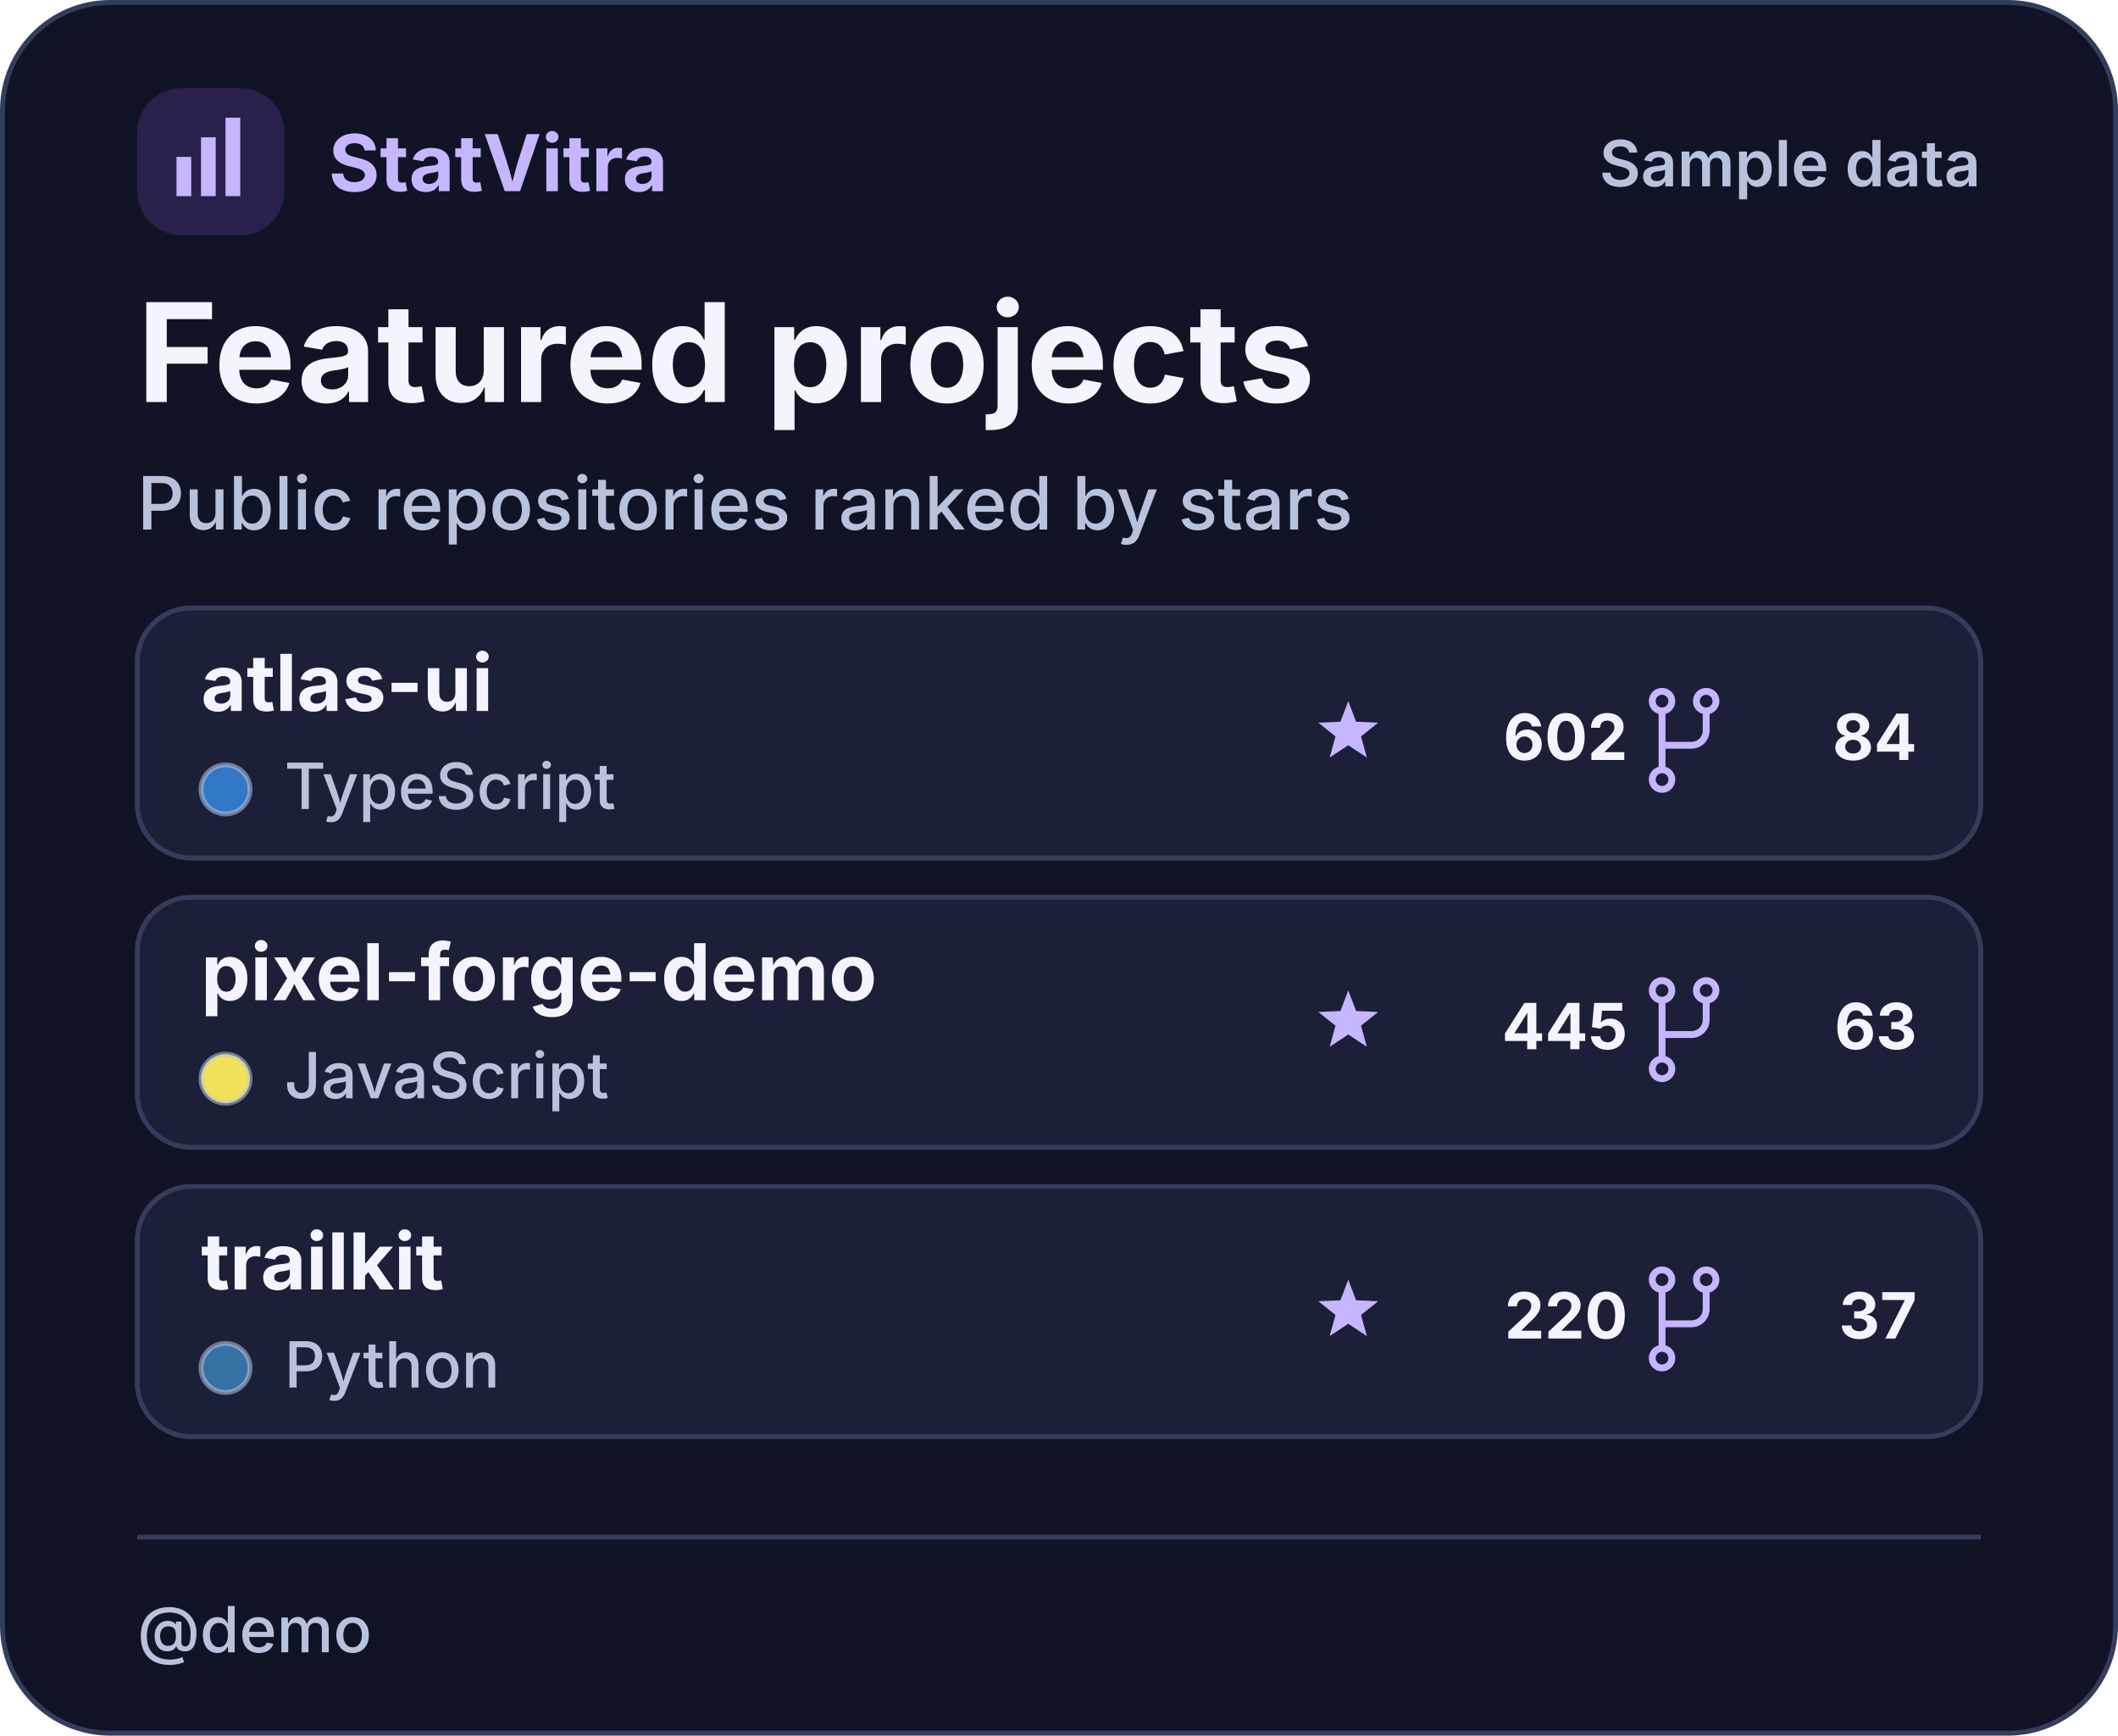
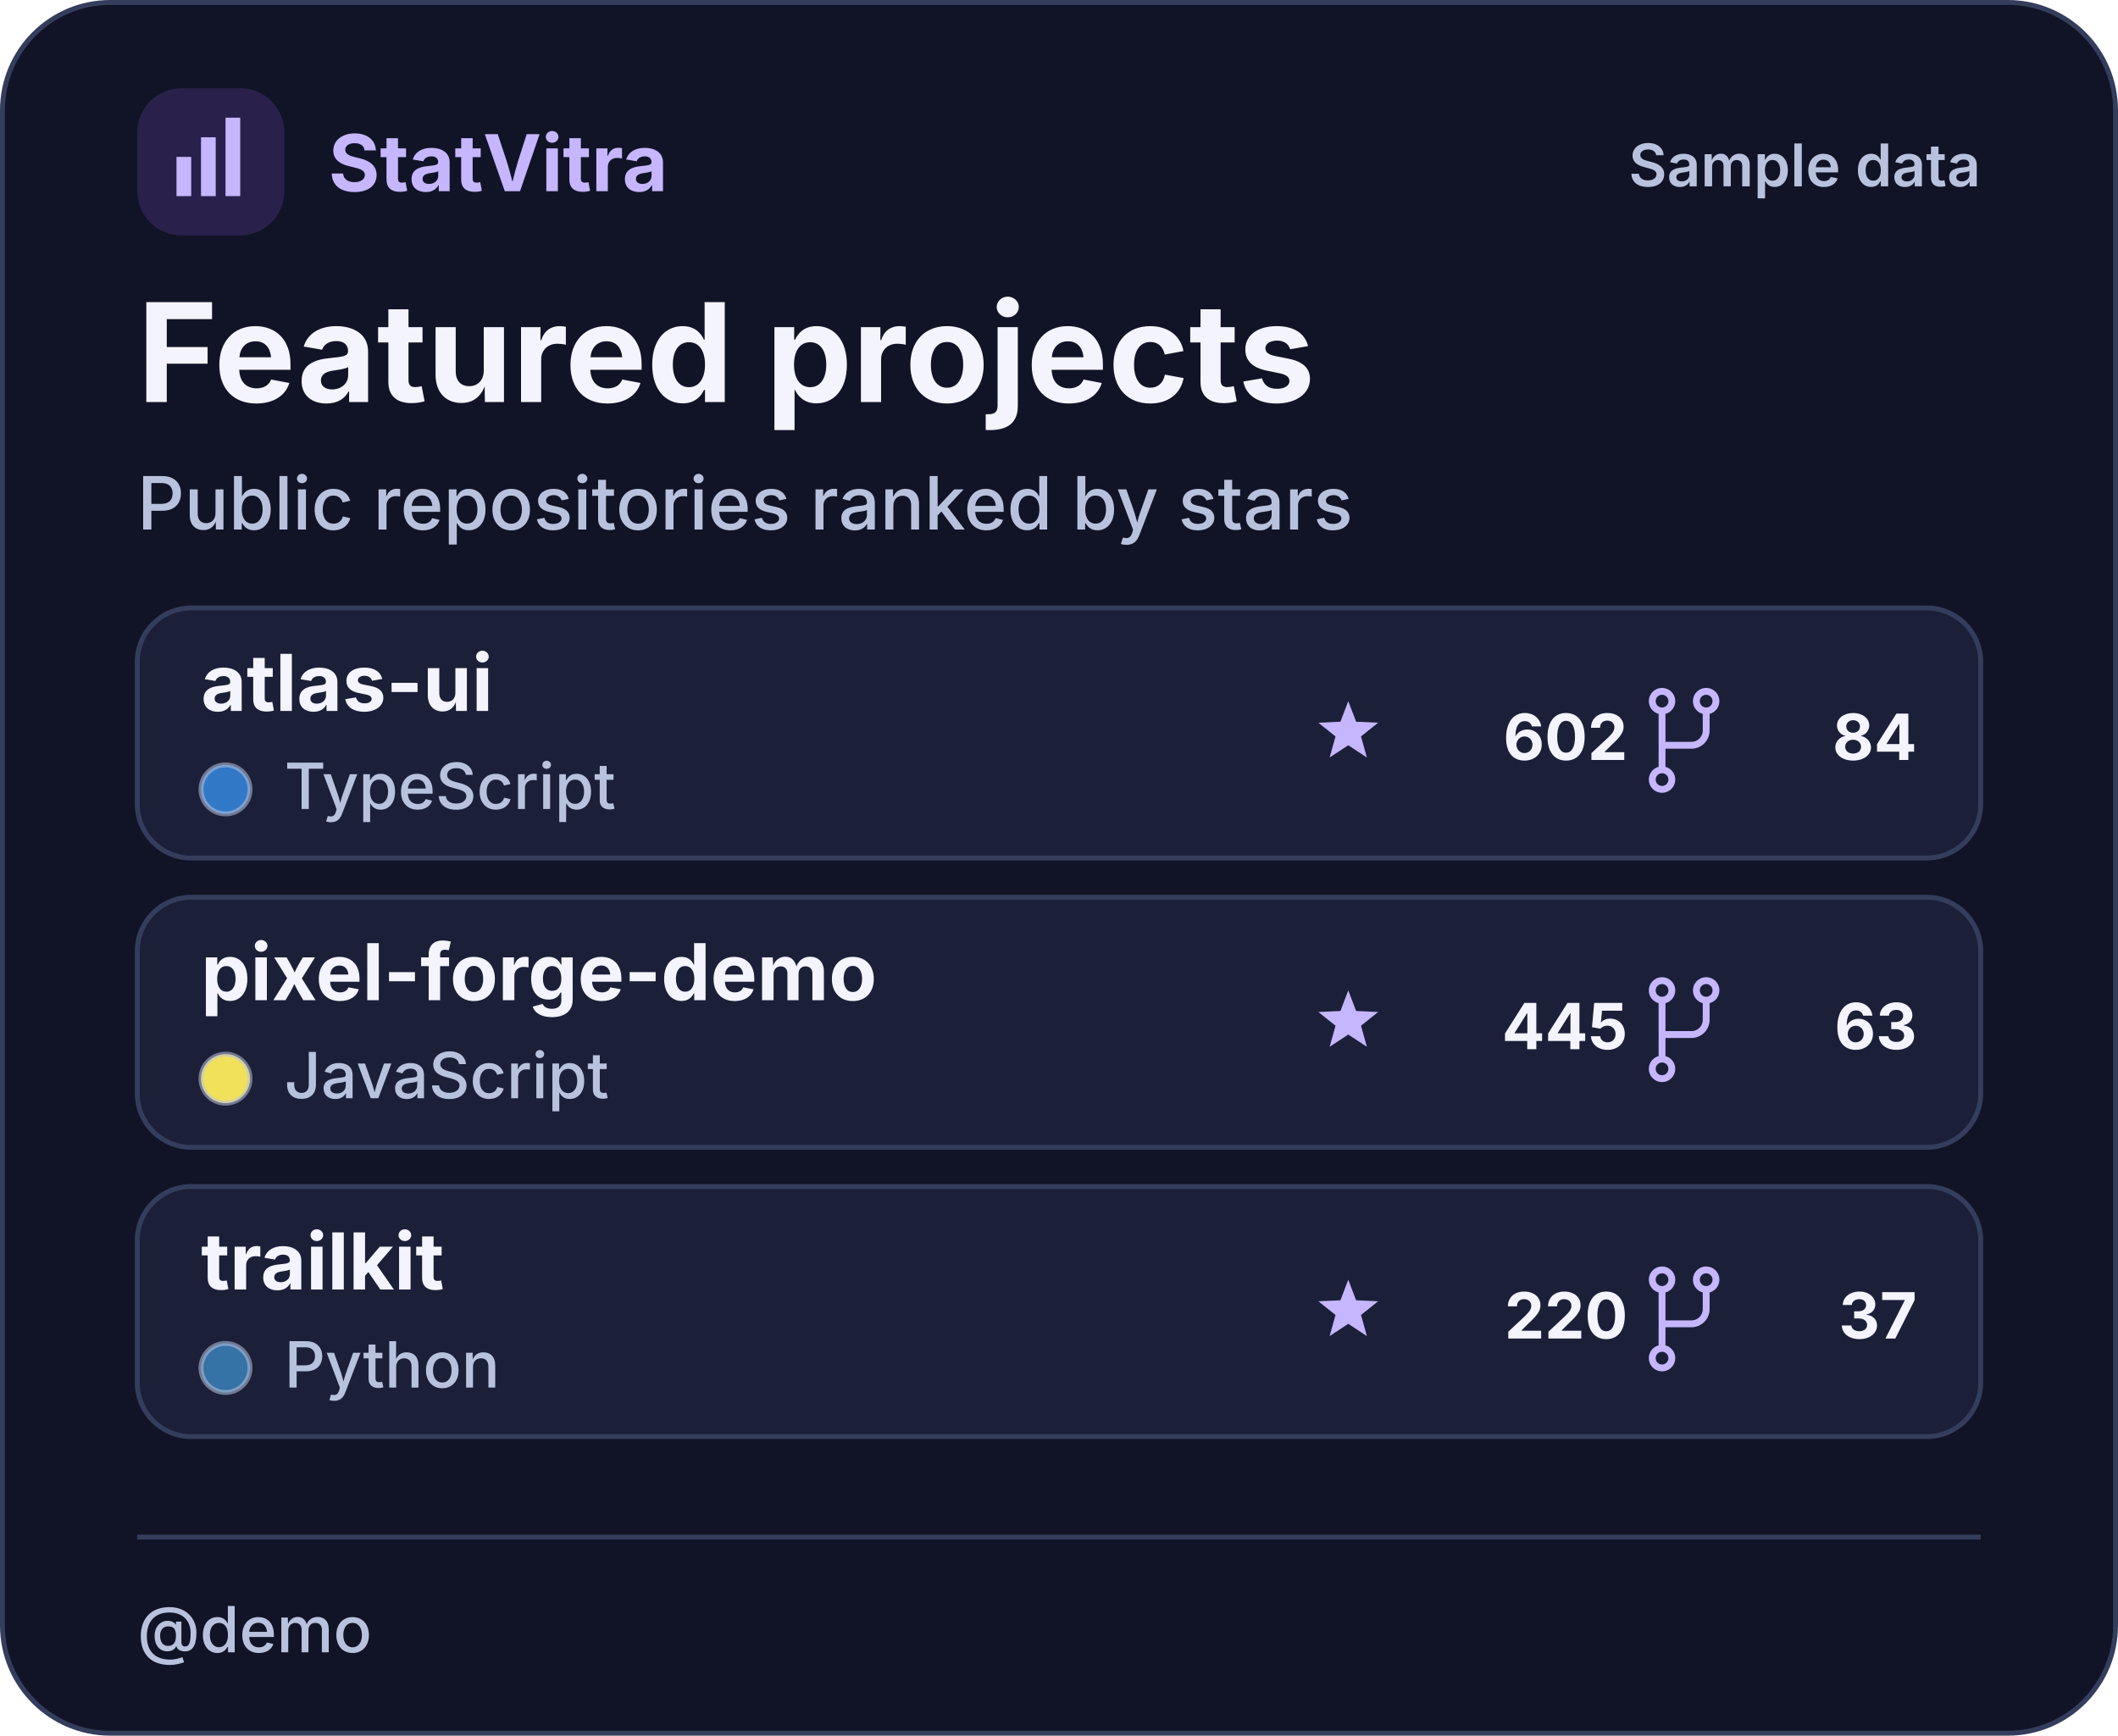
<svg xmlns="http://www.w3.org/2000/svg" width="432" height="354" viewBox="0 0 432 354" role="img" aria-labelledby="title description" xml:lang="en">
  <g font-family="system-ui, -apple-system, Segoe UI, sans-serif" font-variant-numeric="tabular-nums">
    <rect x="0.5" y="0.5" width="431" height="353" rx="22" fill="#111426" stroke="#343d5c" />
    <rect x="28" y="18" width="30" height="30" rx="9" fill="#29214b" stroke="none" />
    <path d="M36 32h3v8h-3zm5-4h3v12h-3zm5-4h3v16h-3z" fill="#c6b6ff" />
    <text x="67" y="39" font-size="16" font-weight="750" text-anchor="start" fill="#c6b6ff" unicode-bidi="plaintext">StatVitra</text>
-     <text x="404" y="38" font-size="13" font-weight="600" text-anchor="end" fill="#b9c2dd" unicode-bidi="plaintext">Sample data</text>
+     <text x="404" y="38" font-size="12" font-weight="600" text-anchor="end" fill="#b9c2dd" unicode-bidi="plaintext">Sample data</text>
    <text x="28" y="82" font-size="28" font-weight="750" text-anchor="start" fill="#f4f4ff" unicode-bidi="plaintext">Featured projects</text>
    <text x="28" y="108" font-size="15" font-weight="500" text-anchor="start" fill="#b9c2dd" unicode-bidi="plaintext">Public repositories ranked by stars</text>
-     <rect x="28" y="124" width="376" height="51" rx="11" fill="#1b2038" stroke="#343d5c" />
-     <text x="41" y="145" font-size="16" font-weight="700" text-anchor="start" fill="#f4f4ff" unicode-bidi="plaintext">atlas-ui</text>
-     <circle cx="46" cy="161" r="5" fill="#3178c6" stroke="#b9c2dd" stroke-opacity=".55" />
-     <text x="58" y="165" font-size="13" font-weight="500" text-anchor="start" fill="#b9c2dd" unicode-bidi="plaintext">TypeScript</text>
-     <path d="m275 16 1.6 4.2 4.5.2-3.5 2.8 1.2 4.3-3.8-2.5-3.8 2.5 1.2-4.3-3.5-2.8 4.5-.2z" transform="translate(0 127)" fill="#c6b6ff" />
-     <text x="332" y="155" font-size="13" font-weight="650" text-anchor="end" fill="#f4f4ff" unicode-bidi="plaintext">602</text>
-     <path d="M345 21v12m9-12v4a3 3 0 0 1-3 3h-6m0-7a2 2 0 1 0 0-4 2 2 0 0 0 0 4zm9 0a2 2 0 1 0 0-4 2 2 0 0 0 0 4zm-9 16a2 2 0 1 0 0-4 2 2 0 0 0 0 4z" transform="translate(-6 124)" stroke="#c6b6ff" stroke-width="1.4" fill="none" />
-     <text x="391" y="155" font-size="13" font-weight="650" text-anchor="end" fill="#f4f4ff" unicode-bidi="plaintext">84</text>
-     <rect x="28" y="183" width="376" height="51" rx="11" fill="#1b2038" stroke="#343d5c" />
-     <text x="41" y="204" font-size="16" font-weight="700" text-anchor="start" fill="#f4f4ff" unicode-bidi="plaintext">pixel-forge-demo</text>
-     <circle cx="46" cy="220" r="5" fill="#f1e05a" stroke="#b9c2dd" stroke-opacity=".55" />
-     <text x="58" y="224" font-size="13" font-weight="500" text-anchor="start" fill="#b9c2dd" unicode-bidi="plaintext">JavaScript</text>
-     <path d="m275 16 1.6 4.2 4.5.2-3.5 2.8 1.2 4.3-3.8-2.5-3.8 2.5 1.2-4.3-3.5-2.8 4.5-.2z" transform="translate(0 186)" fill="#c6b6ff" />
-     <text x="332" y="214" font-size="13" font-weight="650" text-anchor="end" fill="#f4f4ff" unicode-bidi="plaintext">445</text>
-     <path d="M345 21v12m9-12v4a3 3 0 0 1-3 3h-6m0-7a2 2 0 1 0 0-4 2 2 0 0 0 0 4zm9 0a2 2 0 1 0 0-4 2 2 0 0 0 0 4zm-9 16a2 2 0 1 0 0-4 2 2 0 0 0 0 4z" transform="translate(-6 183)" stroke="#c6b6ff" stroke-width="1.4" fill="none" />
-     <text x="391" y="214" font-size="13" font-weight="650" text-anchor="end" fill="#f4f4ff" unicode-bidi="plaintext">63</text>
-     <rect x="28" y="242" width="376" height="51" rx="11" fill="#1b2038" stroke="#343d5c" />
-     <text x="41" y="263" font-size="16" font-weight="700" text-anchor="start" fill="#f4f4ff" unicode-bidi="plaintext">trailkit</text>
-     <circle cx="46" cy="279" r="5" fill="#3572A5" stroke="#b9c2dd" stroke-opacity=".55" />
-     <text x="58" y="283" font-size="13" font-weight="500" text-anchor="start" fill="#b9c2dd" unicode-bidi="plaintext">Python</text>
-     <path d="m275 16 1.6 4.2 4.5.2-3.5 2.8 1.2 4.3-3.8-2.5-3.8 2.5 1.2-4.3-3.5-2.8 4.5-.2z" transform="translate(0 245)" fill="#c6b6ff" />
-     <text x="332" y="273" font-size="13" font-weight="650" text-anchor="end" fill="#f4f4ff" unicode-bidi="plaintext">220</text>
-     <path d="M345 21v12m9-12v4a3 3 0 0 1-3 3h-6m0-7a2 2 0 1 0 0-4 2 2 0 0 0 0 4zm9 0a2 2 0 1 0 0-4 2 2 0 0 0 0 4zm-9 16a2 2 0 1 0 0-4 2 2 0 0 0 0 4z" transform="translate(-6 242)" stroke="#c6b6ff" stroke-width="1.4" fill="none" />
-     <text x="391" y="273" font-size="13" font-weight="650" text-anchor="end" fill="#f4f4ff" unicode-bidi="plaintext">37</text>
+     <g transform="translate(0 0)">
+       <g class="content">
+         <rect x="28" y="124" width="376" height="51" rx="11" fill="#1b2038" stroke="#343d5c" />
+         <text x="41" y="145" font-size="16" font-weight="700" text-anchor="start" fill="#f4f4ff" unicode-bidi="plaintext">atlas-ui</text>
+         <circle cx="46" cy="161" r="5" fill="#3178c6" stroke="#b9c2dd" stroke-opacity=".55" />
+         <text x="58" y="165" font-size="13" font-weight="500" text-anchor="start" fill="#b9c2dd" unicode-bidi="plaintext">TypeScript</text>
+         <path d="m275 16 1.6 4.2 4.5.2-3.5 2.8 1.2 4.3-3.8-2.5-3.8 2.5 1.2-4.3-3.5-2.8 4.5-.2z" transform="translate(0 127)" fill="#c6b6ff" />
+         <text x="332" y="155" font-size="13" font-weight="650" text-anchor="end" fill="#f4f4ff" unicode-bidi="plaintext">602</text>
+         <path d="M345 21v12m9-12v4a3 3 0 0 1-3 3h-6m0-7a2 2 0 1 0 0-4 2 2 0 0 0 0 4zm9 0a2 2 0 1 0 0-4 2 2 0 0 0 0 4zm-9 16a2 2 0 1 0 0-4 2 2 0 0 0 0 4z" transform="translate(-6 124)" stroke="#c6b6ff" stroke-width="1.4" fill="none" />
+         <text x="391" y="155" font-size="13" font-weight="650" text-anchor="end" fill="#f4f4ff" unicode-bidi="plaintext">84</text>
+         <rect x="28" y="183" width="376" height="51" rx="11" fill="#1b2038" stroke="#343d5c" />
+         <text x="41" y="204" font-size="16" font-weight="700" text-anchor="start" fill="#f4f4ff" unicode-bidi="plaintext">pixel-forge-demo</text>
+         <circle cx="46" cy="220" r="5" fill="#f1e05a" stroke="#b9c2dd" stroke-opacity=".55" />
+         <text x="58" y="224" font-size="13" font-weight="500" text-anchor="start" fill="#b9c2dd" unicode-bidi="plaintext">JavaScript</text>
+         <path d="m275 16 1.6 4.2 4.5.2-3.5 2.8 1.2 4.3-3.8-2.5-3.8 2.5 1.2-4.3-3.5-2.8 4.5-.2z" transform="translate(0 186)" fill="#c6b6ff" />
+         <text x="332" y="214" font-size="13" font-weight="650" text-anchor="end" fill="#f4f4ff" unicode-bidi="plaintext">445</text>
+         <path d="M345 21v12m9-12v4a3 3 0 0 1-3 3h-6m0-7a2 2 0 1 0 0-4 2 2 0 0 0 0 4zm9 0a2 2 0 1 0 0-4 2 2 0 0 0 0 4zm-9 16a2 2 0 1 0 0-4 2 2 0 0 0 0 4z" transform="translate(-6 183)" stroke="#c6b6ff" stroke-width="1.4" fill="none" />
+         <text x="391" y="214" font-size="13" font-weight="650" text-anchor="end" fill="#f4f4ff" unicode-bidi="plaintext">63</text>
+         <rect x="28" y="242" width="376" height="51" rx="11" fill="#1b2038" stroke="#343d5c" />
+         <text x="41" y="263" font-size="16" font-weight="700" text-anchor="start" fill="#f4f4ff" unicode-bidi="plaintext">trailkit</text>
+         <circle cx="46" cy="279" r="5" fill="#3572A5" stroke="#b9c2dd" stroke-opacity=".55" />
+         <text x="58" y="283" font-size="13" font-weight="500" text-anchor="start" fill="#b9c2dd" unicode-bidi="plaintext">Python</text>
+         <path d="m275 16 1.6 4.2 4.5.2-3.5 2.8 1.2 4.3-3.8-2.5-3.8 2.5 1.2-4.3-3.5-2.8 4.5-.2z" transform="translate(0 245)" fill="#c6b6ff" />
+         <text x="332" y="273" font-size="13" font-weight="650" text-anchor="end" fill="#f4f4ff" unicode-bidi="plaintext">220</text>
+         <path d="M345 21v12m9-12v4a3 3 0 0 1-3 3h-6m0-7a2 2 0 1 0 0-4 2 2 0 0 0 0 4zm9 0a2 2 0 1 0 0-4 2 2 0 0 0 0 4zm-9 16a2 2 0 1 0 0-4 2 2 0 0 0 0 4z" transform="translate(-6 242)" stroke="#c6b6ff" stroke-width="1.4" fill="none" />
+         <text x="391" y="273" font-size="13" font-weight="650" text-anchor="end" fill="#f4f4ff" unicode-bidi="plaintext">37</text>
+       </g>
+     </g>
    <rect x="28" y="313" width="376" height="1" rx="0" fill="#343d5c" stroke="none" />
    <text x="28" y="337" font-size="13" font-weight="500" text-anchor="start" fill="#b9c2dd" unicode-bidi="plaintext">@demo</text>
  </g>
</svg>
